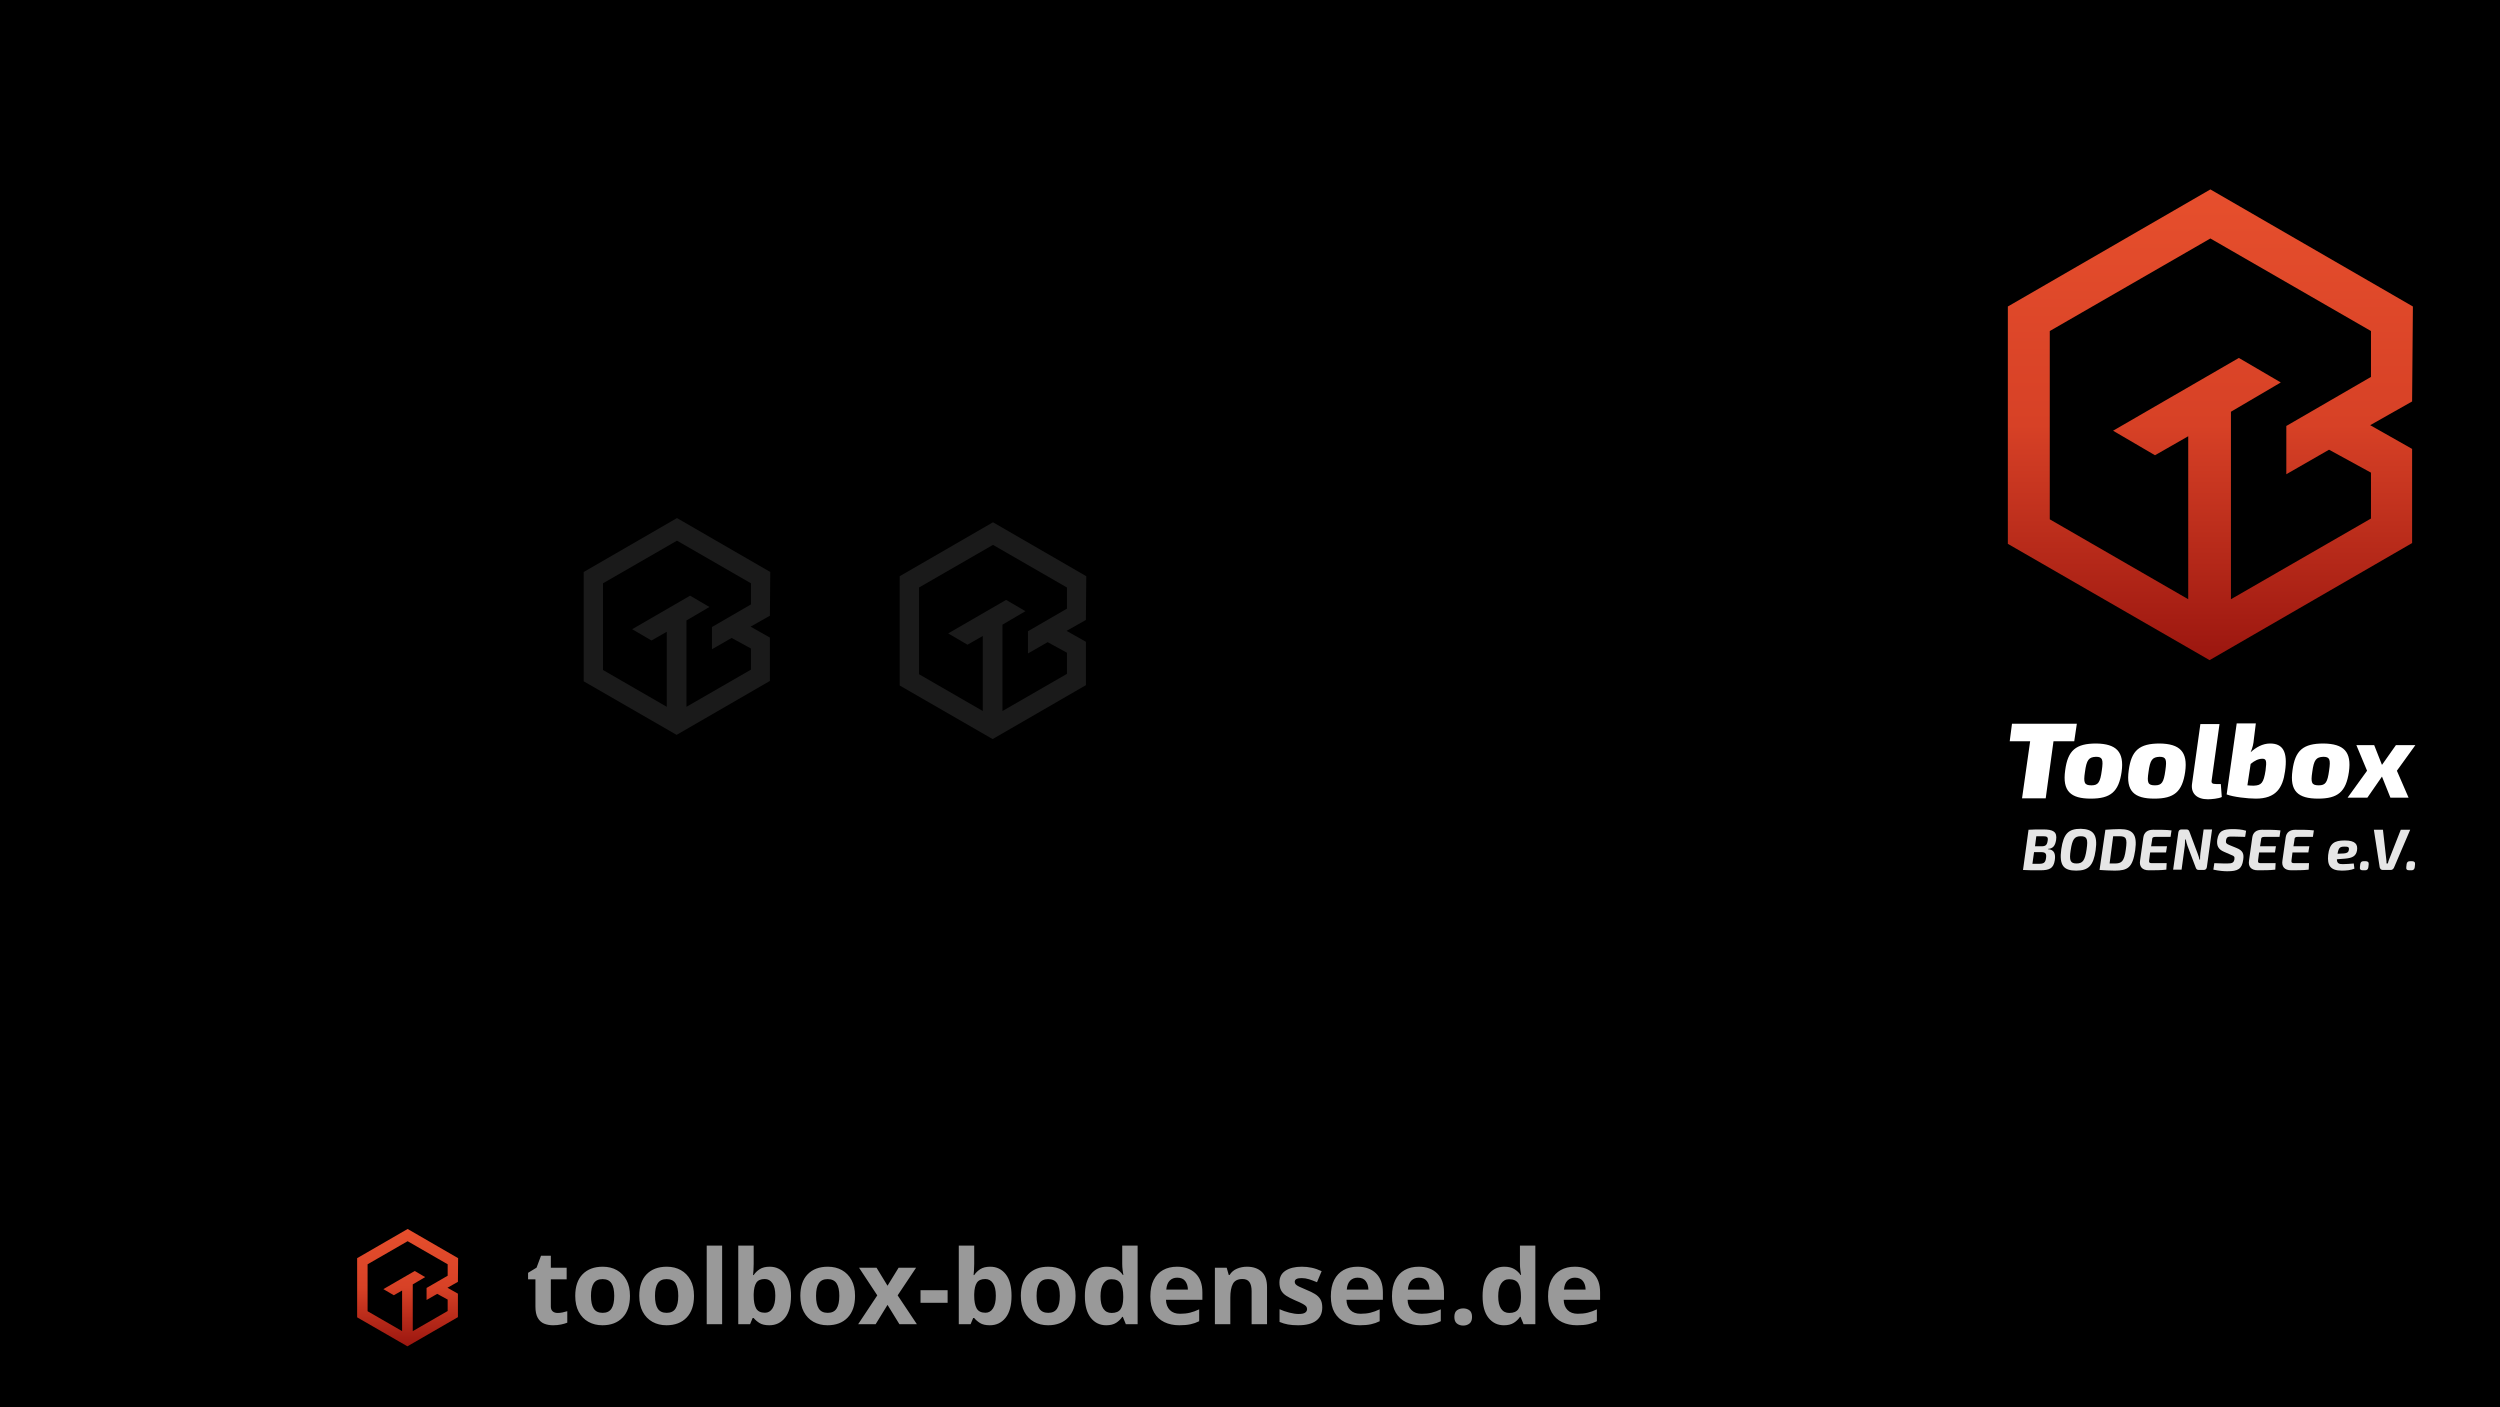
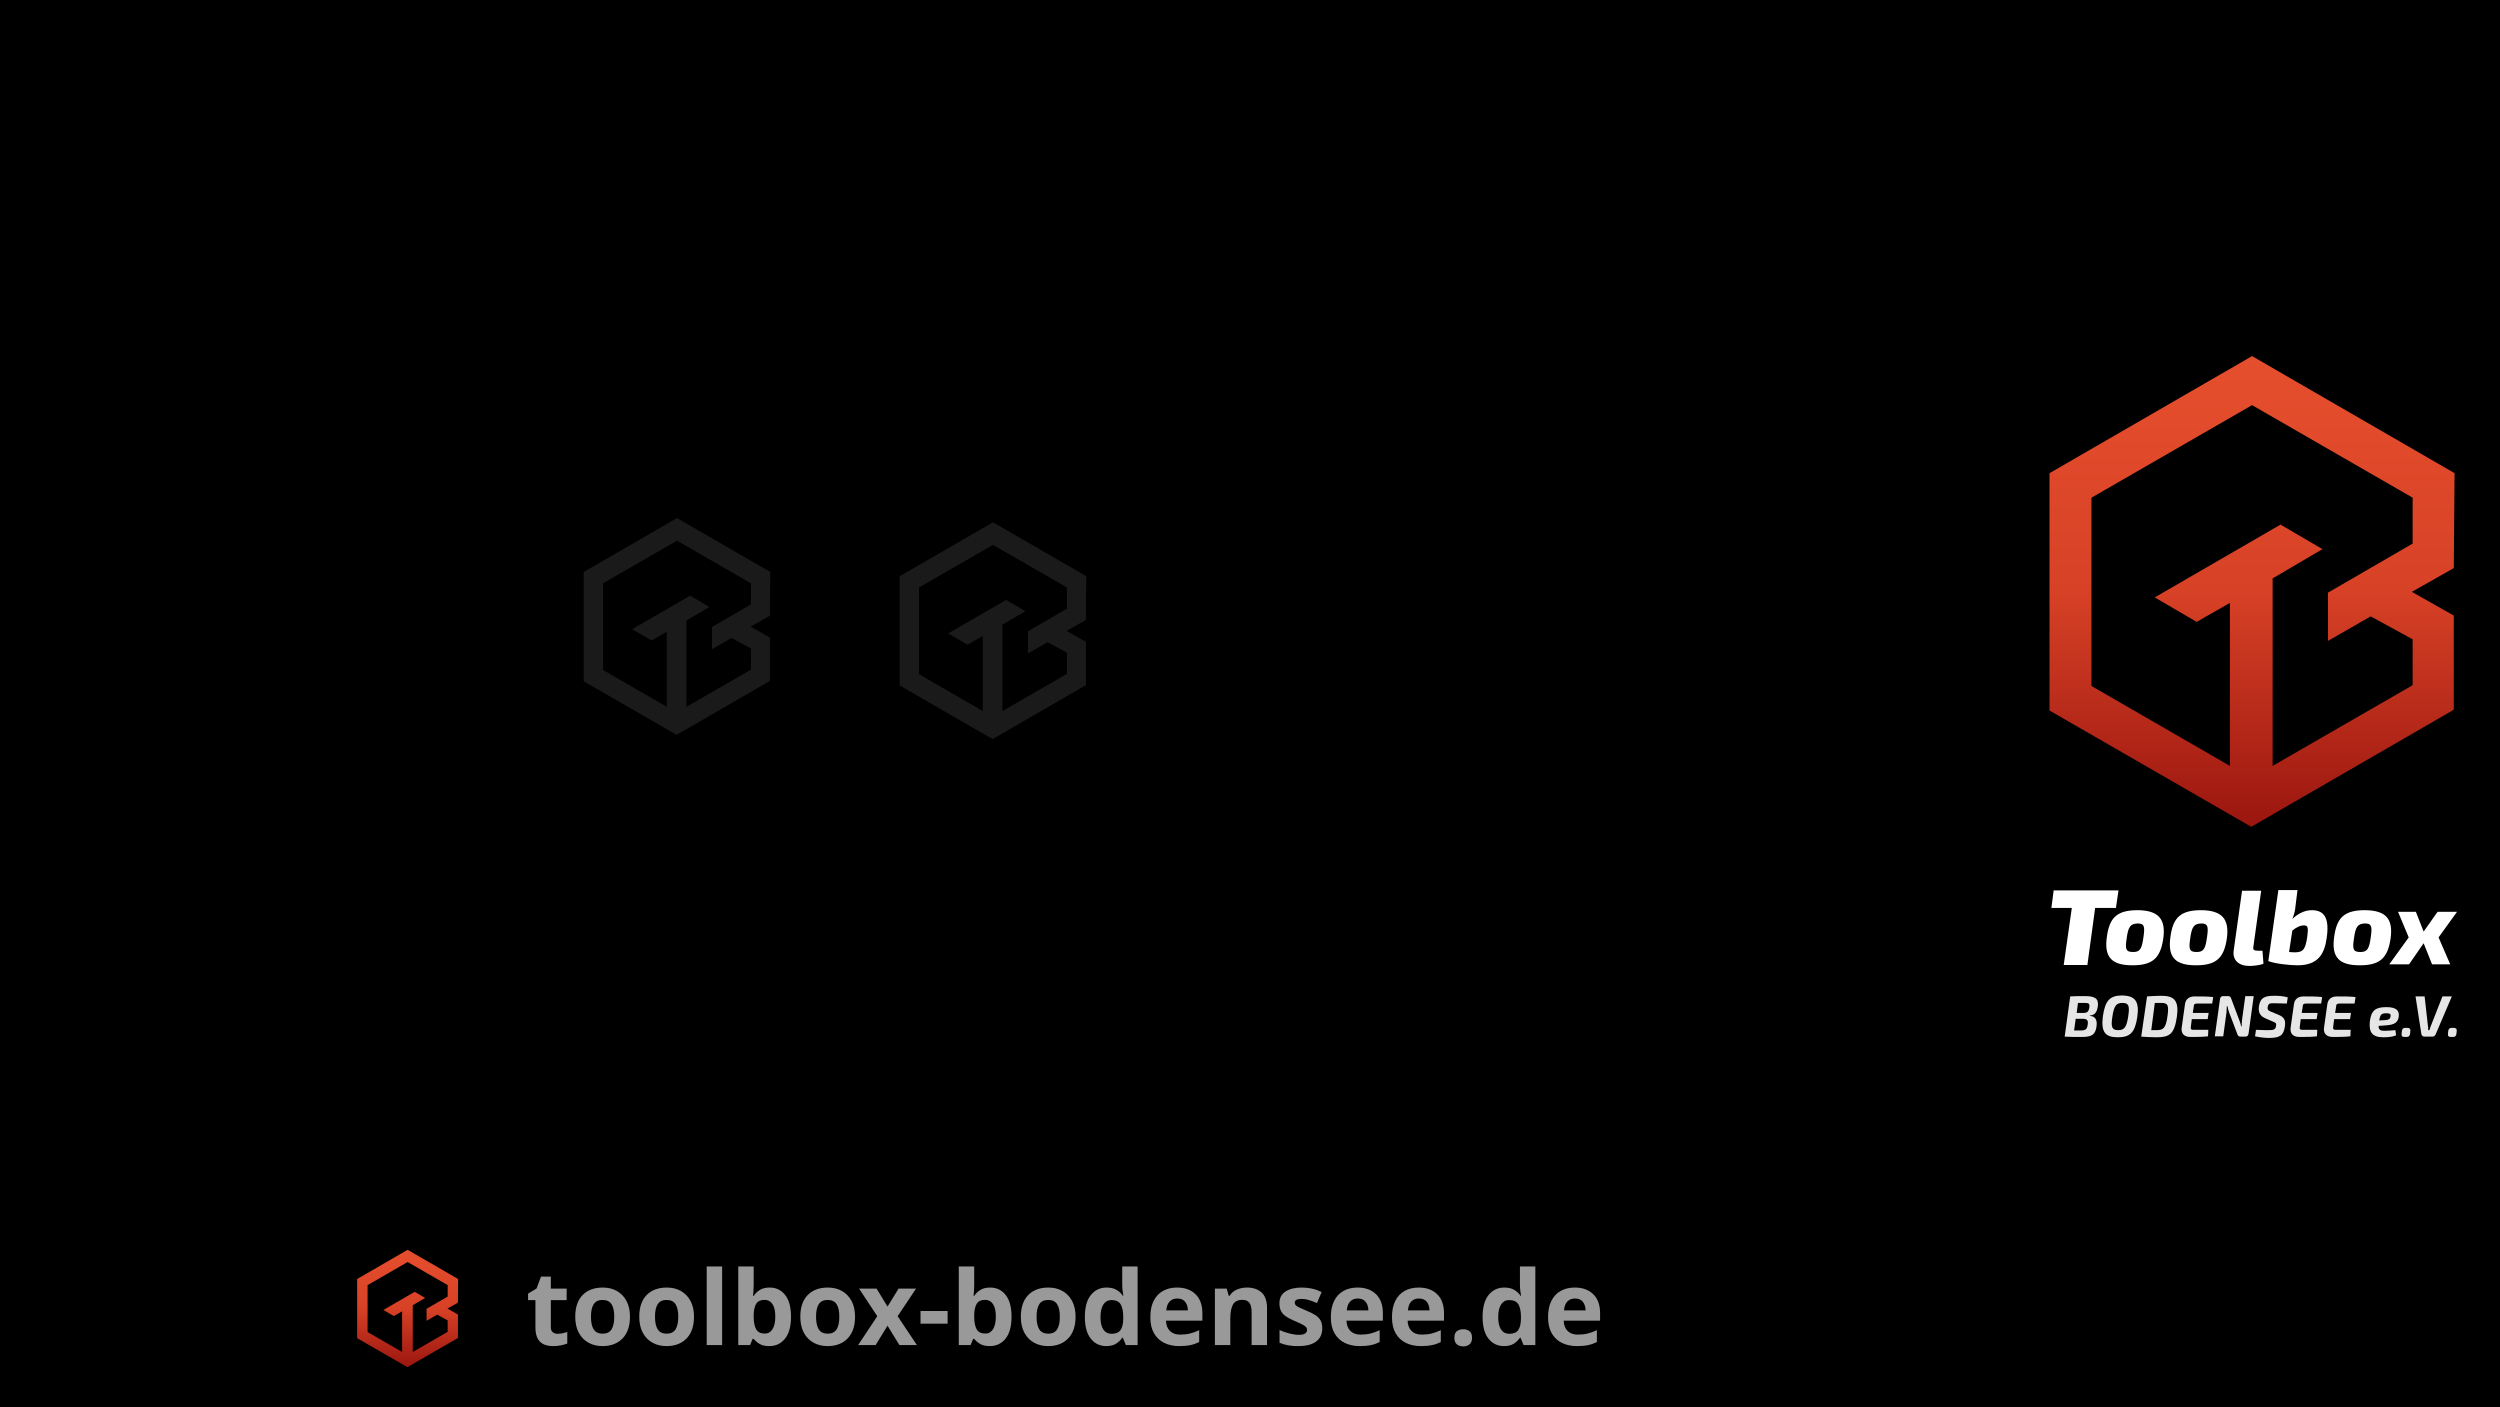
- <svg xmlns="http://www.w3.org/2000/svg" xmlns:xlink="http://www.w3.org/1999/xlink" xml:space="preserve" viewBox="0 0 1920 1080" y="0px" x="0px" id="Ebene_1" version="1.1" width="1920" height="1080">
+ <svg xmlns="http://www.w3.org/2000/svg" xmlns:xlink="http://www.w3.org/1999/xlink" height="1080" width="1920" version="1.1" id="Ebene_1" x="0px" y="0px" viewBox="0 0 1920 1080" xml:space="preserve">
  <defs id="defs54">
-     <linearGradient xlink:href="#SVGID_1_" id="linearGradient35" gradientUnits="userSpaceOnUse" gradientTransform="matrix(6.075918,0,0,-6.075918,1479.441,564.8961)" x1="35.9" y1="69.03" x2="35.9" y2="9.53" />
-     <linearGradient y2="9.53" x2="35.9" y1="69.03" x1="35.9" gradientTransform="matrix(1.514713,0,0,-1.514713,258.6775,1048.415)" gradientUnits="userSpaceOnUse" id="linearGradient4647" xlink:href="#SVGID_1_" />
+     <linearGradient y2="9.53" x2="35.9" y1="69.03" x1="35.9" gradientTransform="matrix(6.075918,0,0,-6.075918,1511.441,692.8961)" gradientUnits="userSpaceOnUse" id="linearGradient35" xlink:href="#SVGID_1_" />
+     <linearGradient xlink:href="#SVGID_1_" id="linearGradient4647" gradientUnits="userSpaceOnUse" gradientTransform="matrix(1.514713,0,0,-1.514713,258.6775,1064.415)" x1="35.9" y1="69.03" x2="35.9" y2="9.53" />
  </defs>
-   <style id="style2" type="text/css">
+   <style type="text/css" id="style2">
	.st0{fill:#616364;}
	.st1{fill:#393536;}
	.st2{fill:url(#SVGID_1_);}
</style>
-   <rect y="-261.569" x="-199.496" height="1720.678" width="2937.966" id="rect839" style="opacity:1;vector-effect:none;fill:#000000;fill-opacity:1;stroke:none;stroke-width:1.865px;stroke-linecap:butt;stroke-linejoin:miter;stroke-miterlimit:4;stroke-dasharray:none;stroke-dashoffset:0;stroke-opacity:1" />
-   <g style="fill:#999999" transform="matrix(0.7878456,0,0,0.7878456,-883.1796,222.52)" id="g858">
-     <text id="text4651" y="1008.423" x="1633.466" style="font-style:normal;font-weight:normal;font-size:100.831px;line-height:1.25;font-family:sans-serif;letter-spacing:0px;word-spacing:0px;fill:#999999;fill-opacity:1;stroke:none;stroke-width:2.521" xml:space="preserve">
-       <tspan style="font-style:normal;font-variant:normal;font-weight:bold;font-stretch:normal;font-family:'Exo 2';-inkscape-font-specification:'Exo 2 Bold';stroke-width:2.521;fill:#999999" y="1008.423" x="1633.466" id="tspan4649">toolbox-bodensee.de</tspan>
+   <rect style="opacity:1;vector-effect:none;fill:#000000;fill-opacity:1;stroke:none;stroke-width:1.865px;stroke-linecap:butt;stroke-linejoin:miter;stroke-miterlimit:4;stroke-dasharray:none;stroke-dashoffset:0;stroke-opacity:1" id="rect839" width="2937.966" height="1720.678" x="-551.869" y="-124.281" />
+   <g id="g858" transform="matrix(0.7878456,0,0,0.7878456,-883.1796,238.52)" style="fill:#999999">
+     <text xml:space="preserve" style="font-style:normal;font-weight:normal;font-size:100.831px;line-height:1.25;font-family:sans-serif;letter-spacing:0px;word-spacing:0px;fill:#999999;fill-opacity:1;stroke:none;stroke-width:2.521" x="1633.466" y="1008.423" id="text4651">
+       <tspan id="tspan4649" x="1633.466" y="1008.423" style="font-style:normal;font-variant:normal;font-weight:bold;font-stretch:normal;font-family:'Exo 2';-inkscape-font-specification:'Exo 2 Bold';fill:#999999;stroke-width:2.521">toolbox-bodensee.de</tspan>
    </text>
  </g>
-   <linearGradient gradientTransform="matrix(1.922601,0,0,-1.922601,1406.215,1042.134)" y2="9.53" x2="35.9" y1="69.03" x1="35.9" gradientUnits="userSpaceOnUse" id="SVGID_1_">
-     <stop id="stop42" style="stop-color:#E64F2D" offset="0" />
-     <stop id="stop44" style="stop-color:#D74126" offset="0.5" />
-     <stop id="stop46" style="stop-color:#9B160F" offset="1" />
+   <linearGradient id="SVGID_1_" gradientUnits="userSpaceOnUse" x1="35.9" y1="69.03" x2="35.9" y2="9.53" gradientTransform="matrix(1.922601,0,0,-1.922601,1406.215,1042.134)">
+     <stop offset="0" style="stop-color:#E64F2D" id="stop42" />
+     <stop offset="0.5" style="stop-color:#D74126" id="stop44" />
+     <stop offset="1" style="stop-color:#9B160F" id="stop46" />
  </linearGradient>
-   <path id="path49" d="m 351.832,966.272 -38.777,-22.418 -38.777,22.418 v 45.441 0 l 38.625,22.266 v 0 0 0 0 l 38.777,-22.418 v 0 0 -18.025 0 0 l -8.028,-4.544 8.028,-4.544 v -0.151 0 z m -8.028,31.809 v 8.785 l -26.81,15.45 v -35.899 l 9.543,-5.604 -8.028,-4.696 -24.084,13.935 8.028,4.696 6.362,-3.635 v 31.203 l -26.507,-15.299 v -36.05 l 30.749,-17.722 30.749,17.722 v 8.785 l -16.207,9.391 v 9.24 l 8.179,-4.696 z" class="st2" style="fill:url(#linearGradient4647);stroke-width:1.515" />
-   <path style="fill:url(#linearGradient35);stroke-width:6.076" class="st2" d="m 1853.11,235.399 -155.544,-89.924 -155.543,89.924 v 182.277 0 l 154.936,89.316 v 0 0 0 0 l 155.544,-89.923 v 0 0 -72.304 0 0 l -32.202,-18.228 32.202,-18.228 v -0.608 0 z m -32.202,127.594 v 35.24 l -107.544,61.974 V 316.209 l 38.278,-22.481 -32.202,-18.835 -96.607,55.898 32.202,18.835 25.519,-14.582 V 460.208 L 1574.226,398.841 V 254.234 l 123.341,-71.088 123.341,71.088 v 35.24 l -65.013,37.671 v 37.063 l 32.81,-18.835 z" id="path33" />
-   <g style="fill:#e6e6e6" id="g4643">
-     <path id="path872" d="m 1567.622,649.954 c 3.237,0 4.483,-0.747 4.981,-4.233 0.498,-2.988 -0.498,-3.486 -3.736,-3.486 h -4.981 l -0.996,7.72 c 0,0 4.731,0 4.731,0 z m -1.992,13.448 c 3.984,0 5.229,-0.747 5.728,-4.483 0.498,-3.486 -0.498,-4.483 -3.984,-4.483 h -5.23 l -1.245,8.965 z m -7.72,-26.148 c 3.486,-0.249 6.475,-0.249 11.206,-0.249 7.72,0 10.957,1.743 9.961,8.218 -0.747,4.233 -2.241,6.475 -6.226,6.724 v 0.249 c 4.731,0.249 5.977,3.486 5.23,8.467 -0.996,6.226 -3.985,7.72 -11.206,7.72 -6.226,0 -9.463,0 -13.199,-0.249 l 4.234,-30.88" class="st1" style="fill:#e6e6e6;stroke-width:2.49" />
-     <path id="path874" d="m 1590.284,652.942 c -1.245,7.969 -0.249,10.21 4.482,10.21 4.732,0 6.475,-2.241 7.72,-10.708 1.245,-8.218 0.249,-10.21 -4.482,-10.21 -4.732,0 -6.475,2.241 -7.72,10.708 z m 19.175,0 c -1.743,12.202 -5.728,15.689 -14.942,15.689 -9.463,0 -13.199,-3.735 -11.455,-16.436 1.743,-11.953 5.479,-15.689 14.942,-15.689 9.463,0.249 13.199,4.233 11.455,16.436" class="st1" style="fill:#e6e6e6;stroke-width:2.49" />
-     <path id="path876" d="m 1620.168,663.153 c 1.494,0 2.988,0 3.985,0 5.23,0 7.222,-1.494 8.467,-10.708 1.245,-8.716 0.249,-10.21 -4.981,-10.21 h -4.732 z m -3.237,-25.899 c 3.237,-0.249 7.72,-0.498 10.957,-0.498 9.961,0 13.697,3.735 11.954,16.187 -1.992,13.448 -5.728,15.689 -15.689,15.689 -3.736,0 -7.969,-0.249 -11.704,-0.498 l 4.482,-30.88" class="st1" style="fill:#e6e6e6;stroke-width:2.49" />
-     <path id="path878" d="m 1655.281,642.732 c -1.743,0 -2.49,0.498 -2.49,2.49 l -0.747,4.732 h 12.203 l -0.747,4.732 h -12.202 l -0.747,5.977 c -0.249,1.743 0.249,2.241 1.992,2.241 h 11.455 l -0.249,4.98 c -3.984,0.498 -8.965,0.498 -13.448,0.498 -5.23,0 -7.471,-2.988 -6.724,-7.471 l 2.49,-17.681 c 0.498,-3.735 2.989,-5.977 7.471,-5.977 4.981,0 10.21,0 14.195,0.498 l -0.747,4.981 h -11.704" class="st1" style="fill:#e6e6e6;stroke-width:2.49" />
-     <path id="path880" d="m 1694.877,665.892 c -0.249,1.494 -0.996,2.241 -2.49,2.241 h -3.735 c -1.494,0 -1.992,-0.747 -2.49,-2.241 l -6.226,-16.436 c -0.498,-1.245 -0.996,-3.237 -1.245,-4.732 h -0.498 c 0,1.494 -0.249,3.237 -0.249,4.732 l -2.49,18.428 h -6.475 l 3.984,-28.638 c 0.249,-1.494 0.996,-2.241 2.49,-2.241 h 3.736 c 1.494,0 1.992,0.747 2.49,2.241 l 5.977,15.938 c 0.498,1.494 1.245,3.237 1.494,4.981 h 0.498 c 0,-1.743 0,-3.237 0.249,-4.981 l 2.49,-18.179 h 6.475 l -3.985,28.888" class="st1" style="fill:#e6e6e6;stroke-width:2.49" />
-     <path id="path882" d="m 1708.075,654.188 c -4.732,-1.992 -5.728,-4.981 -5.23,-9.214 0.996,-6.973 4.731,-8.218 11.953,-8.218 3.237,0 6.973,0.249 10.21,1.245 l -0.747,4.732 c -2.739,0 -6.226,-0.249 -9.712,-0.249 -3.237,0 -4.483,0 -4.981,2.988 -0.249,1.992 0.249,2.49 2.49,3.486 l 5.479,2.241 c 4.981,1.992 5.977,4.483 5.23,9.214 -0.996,6.973 -3.985,8.716 -12.203,8.716 -2.241,0 -6.226,-0.249 -10.708,-1.245 l 0.747,-4.98 c 5.728,0.249 8.218,0.249 9.712,0.249 3.985,0 5.23,-0.498 5.728,-3.237 0.249,-1.992 -0.249,-2.49 -2.241,-3.237 l -5.728,-2.49" class="st1" style="fill:#e6e6e6;stroke-width:2.49" />
-     <path id="path884" d="m 1738.955,642.732 c -1.743,0 -2.49,0.498 -2.49,2.49 l -0.747,4.732 h 12.202 l -0.747,4.732 h -12.203 l -0.747,5.977 c -0.249,1.743 0.249,2.241 1.992,2.241 h 11.456 l -0.249,4.98 c -3.984,0.498 -8.965,0.498 -13.448,0.498 -5.23,0 -7.471,-2.988 -6.724,-7.471 l 2.49,-17.681 c 0.498,-3.735 2.989,-5.977 7.471,-5.977 4.981,0 10.21,0 14.195,0.498 l -0.747,4.981 h -11.704" class="st1" style="fill:#e6e6e6;stroke-width:2.49" />
-     <path id="path886" d="m 1764.605,642.732 c -1.743,0 -2.49,0.498 -2.49,2.49 l -0.747,4.732 h 12.202 l -0.747,4.732 h -12.203 l -0.747,5.977 c -0.249,1.743 0.249,2.241 1.992,2.241 h 11.455 l -0.249,4.98 c -3.985,0.498 -8.965,0.498 -13.448,0.498 -5.229,0 -7.471,-2.988 -6.724,-7.471 l 2.49,-17.681 c 0.498,-3.735 2.988,-5.977 7.471,-5.977 4.981,0 10.21,0 14.195,0.498 l -0.747,4.981 h -11.704" class="st1" style="fill:#e6e6e6;stroke-width:2.49" />
-     <path id="path888" d="m 1800.217,655.433 c 2.241,-0.249 3.486,-0.747 3.735,-2.988 0.249,-1.992 -0.747,-2.241 -3.486,-2.241 -3.486,0 -4.483,0.996 -5.229,5.479 z m 7.969,11.704 c -2.739,1.245 -6.724,1.494 -9.712,1.494 -8.716,0 -11.206,-3.984 -10.459,-11.953 0.996,-8.965 4.731,-11.206 12.7,-11.206 8.218,0 10.21,2.988 9.463,7.72 -0.747,4.233 -3.486,5.728 -8.965,6.226 l -6.475,0.498 c 0,3.237 1.743,3.735 4.483,3.735 2.241,0 5.977,-0.249 8.467,-0.498 l 0.498,3.985" class="st1" style="fill:#e6e6e6;stroke-width:2.49" />
-     <path id="path890" d="m 1816.902,661.409 c 1.494,0 2.49,0.747 2.241,2.49 l -0.249,2.241 c -0.249,1.494 -0.996,2.241 -2.49,2.241 h -1.743 c -1.743,0 -2.49,-0.747 -2.241,-2.49 l 0.249,-2.241 c 0.249,-1.494 0.996,-2.241 2.49,-2.241 h 1.743" class="st1" style="fill:#e6e6e6;stroke-width:2.49" />
-     <path id="path892" d="m 1838.568,666.39 c -0.498,0.996 -1.245,1.743 -2.49,1.743 h -6.226 c -1.245,0 -1.992,-0.996 -2.241,-1.992 l -4.482,-28.887 h 6.973 l 2.49,22.164 c 0.249,1.245 0.249,2.49 0.249,3.735 h 0.996 c 0.249,-1.245 0.747,-2.49 1.245,-3.735 l 8.716,-22.164 h 7.222 l -12.451,29.136" class="st1" style="fill:#e6e6e6;stroke-width:2.49" />
-     <path id="path894" d="m 1852.513,661.409 c 1.494,0 2.49,0.747 2.241,2.49 l -0.249,2.241 c -0.249,1.494 -0.996,2.241 -2.49,2.241 h -1.743 c -1.743,0 -2.49,-0.747 -2.241,-2.49 l 0.249,-2.241 c 0.249,-1.494 0.996,-2.241 2.49,-2.241 h 1.743" class="st1" style="fill:#e6e6e6;stroke-width:2.49" />
+   <path style="fill:url(#linearGradient4647);stroke-width:1.515" class="st2" d="m 351.832,982.272 -38.777,-22.418 -38.777,22.418 v 45.441 0 l 38.625,22.266 v 0 0 0 0 l 38.777,-22.418 v 0 0 -18.025 0 0 l -8.028,-4.544 8.028,-4.544 v -0.151 0 z m -8.028,31.809 v 8.785 l -26.81,15.45 v -35.899 l 9.543,-5.605 -8.028,-4.696 -24.084,13.935 8.028,4.696 6.362,-3.635 v 31.203 l -26.507,-15.299 v -36.05 l 30.749,-17.722 30.749,17.722 v 8.785 l -16.207,9.391 v 9.24 l 8.179,-4.696 z" id="path49" />
+   <path id="path33" d="m 1885.11,363.399 -155.544,-89.924 -155.543,89.924 v 182.277 0 l 154.936,89.316 v 0 0 0 0 l 155.544,-89.923 v 0 0 -72.304 0 0 l -32.202,-18.228 32.202,-18.228 v -0.608 0 z m -32.202,127.594 v 35.24 l -107.544,61.974 V 444.209 l 38.278,-22.481 -32.202,-18.835 -96.607,55.898 32.202,18.835 25.519,-14.582 V 588.208 L 1606.226,526.841 V 382.234 l 123.341,-71.088 123.341,71.088 v 35.24 l -65.013,37.671 v 37.063 l 32.81,-18.835 z" class="st2" style="fill:url(#linearGradient35);stroke-width:6.076" />
+   <g transform="translate(32,128)" id="g4643" style="fill:#e6e6e6">
+     <path style="fill:#e6e6e6;stroke-width:2.49" class="st1" d="m 1567.622,649.954 c 3.237,0 4.483,-0.747 4.981,-4.233 0.498,-2.988 -0.498,-3.486 -3.736,-3.486 h -4.981 l -0.996,7.72 c 0,0 4.731,0 4.731,0 z m -1.992,13.448 c 3.984,0 5.229,-0.747 5.728,-4.483 0.498,-3.486 -0.498,-4.483 -3.984,-4.483 h -5.23 l -1.245,8.965 z m -7.72,-26.148 c 3.486,-0.249 6.475,-0.249 11.206,-0.249 7.72,0 10.957,1.743 9.961,8.218 -0.747,4.233 -2.241,6.475 -6.226,6.724 v 0.249 c 4.731,0.249 5.977,3.486 5.23,8.467 -0.996,6.226 -3.985,7.72 -11.206,7.72 -6.226,0 -9.463,0 -13.199,-0.249 l 4.234,-30.88" id="path872" />
+     <path style="fill:#e6e6e6;stroke-width:2.49" class="st1" d="m 1590.284,652.942 c -1.245,7.969 -0.249,10.21 4.482,10.21 4.732,0 6.475,-2.241 7.72,-10.708 1.245,-8.218 0.249,-10.21 -4.482,-10.21 -4.732,0 -6.475,2.241 -7.72,10.708 z m 19.175,0 c -1.743,12.202 -5.728,15.689 -14.942,15.689 -9.463,0 -13.199,-3.735 -11.455,-16.436 1.743,-11.953 5.479,-15.689 14.942,-15.689 9.463,0.249 13.199,4.233 11.455,16.436" id="path874" />
+     <path style="fill:#e6e6e6;stroke-width:2.49" class="st1" d="m 1620.168,663.153 c 1.494,0 2.988,0 3.985,0 5.23,0 7.222,-1.494 8.467,-10.708 1.245,-8.716 0.249,-10.21 -4.981,-10.21 h -4.732 z m -3.237,-25.899 c 3.237,-0.249 7.72,-0.498 10.957,-0.498 9.961,0 13.697,3.735 11.954,16.187 -1.992,13.448 -5.728,15.689 -15.689,15.689 -3.736,0 -7.969,-0.249 -11.704,-0.498 l 4.482,-30.88" id="path876" />
+     <path style="fill:#e6e6e6;stroke-width:2.49" class="st1" d="m 1655.281,642.732 c -1.743,0 -2.49,0.498 -2.49,2.49 l -0.747,4.732 h 12.203 l -0.747,4.732 h -12.202 l -0.747,5.977 c -0.249,1.743 0.249,2.241 1.992,2.241 h 11.455 l -0.249,4.98 c -3.984,0.498 -8.965,0.498 -13.448,0.498 -5.23,0 -7.471,-2.988 -6.724,-7.471 l 2.49,-17.681 c 0.498,-3.735 2.989,-5.977 7.471,-5.977 4.981,0 10.21,0 14.195,0.498 l -0.747,4.981 h -11.704" id="path878" />
+     <path style="fill:#e6e6e6;stroke-width:2.49" class="st1" d="m 1694.877,665.892 c -0.249,1.494 -0.996,2.241 -2.49,2.241 h -3.735 c -1.494,0 -1.992,-0.747 -2.49,-2.241 l -6.226,-16.436 c -0.498,-1.245 -0.996,-3.237 -1.245,-4.732 h -0.498 c 0,1.494 -0.249,3.237 -0.249,4.732 l -2.49,18.428 h -6.475 l 3.984,-28.638 c 0.249,-1.494 0.996,-2.241 2.49,-2.241 h 3.736 c 1.494,0 1.992,0.747 2.49,2.241 l 5.977,15.938 c 0.498,1.494 1.245,3.237 1.494,4.981 h 0.498 c 0,-1.743 0,-3.237 0.249,-4.981 l 2.49,-18.179 h 6.475 l -3.985,28.888" id="path880" />
+     <path style="fill:#e6e6e6;stroke-width:2.49" class="st1" d="m 1708.075,654.188 c -4.732,-1.992 -5.728,-4.981 -5.23,-9.214 0.996,-6.973 4.731,-8.218 11.953,-8.218 3.237,0 6.973,0.249 10.21,1.245 l -0.747,4.732 c -2.739,0 -6.226,-0.249 -9.712,-0.249 -3.237,0 -4.483,0 -4.981,2.988 -0.249,1.992 0.249,2.49 2.49,3.486 l 5.479,2.241 c 4.981,1.992 5.977,4.483 5.23,9.214 -0.996,6.973 -3.985,8.716 -12.203,8.716 -2.241,0 -6.226,-0.249 -10.708,-1.245 l 0.747,-4.98 c 5.728,0.249 8.218,0.249 9.712,0.249 3.985,0 5.23,-0.498 5.728,-3.237 0.249,-1.992 -0.249,-2.49 -2.241,-3.237 l -5.728,-2.49" id="path882" />
+     <path style="fill:#e6e6e6;stroke-width:2.49" class="st1" d="m 1738.955,642.732 c -1.743,0 -2.49,0.498 -2.49,2.49 l -0.747,4.732 h 12.202 l -0.747,4.732 h -12.203 l -0.747,5.977 c -0.249,1.743 0.249,2.241 1.992,2.241 h 11.456 l -0.249,4.98 c -3.984,0.498 -8.965,0.498 -13.448,0.498 -5.23,0 -7.471,-2.988 -6.724,-7.471 l 2.49,-17.681 c 0.498,-3.735 2.989,-5.977 7.471,-5.977 4.981,0 10.21,0 14.195,0.498 l -0.747,4.981 h -11.704" id="path884" />
+     <path style="fill:#e6e6e6;stroke-width:2.49" class="st1" d="m 1764.605,642.732 c -1.743,0 -2.49,0.498 -2.49,2.49 l -0.747,4.732 h 12.202 l -0.747,4.732 h -12.203 l -0.747,5.977 c -0.249,1.743 0.249,2.241 1.992,2.241 h 11.455 l -0.249,4.98 c -3.985,0.498 -8.965,0.498 -13.448,0.498 -5.229,0 -7.471,-2.988 -6.724,-7.471 l 2.49,-17.681 c 0.498,-3.735 2.988,-5.977 7.471,-5.977 4.981,0 10.21,0 14.195,0.498 l -0.747,4.981 h -11.704" id="path886" />
+     <path style="fill:#e6e6e6;stroke-width:2.49" class="st1" d="m 1800.217,655.433 c 2.241,-0.249 3.486,-0.747 3.735,-2.988 0.249,-1.992 -0.747,-2.241 -3.486,-2.241 -3.486,0 -4.483,0.996 -5.229,5.479 z m 7.969,11.704 c -2.739,1.245 -6.724,1.494 -9.712,1.494 -8.716,0 -11.206,-3.984 -10.459,-11.953 0.996,-8.965 4.731,-11.206 12.7,-11.206 8.218,0 10.21,2.988 9.463,7.72 -0.747,4.233 -3.486,5.728 -8.965,6.226 l -6.475,0.498 c 0,3.237 1.743,3.735 4.483,3.735 2.241,0 5.977,-0.249 8.467,-0.498 l 0.498,3.985" id="path888" />
+     <path style="fill:#e6e6e6;stroke-width:2.49" class="st1" d="m 1816.902,661.409 c 1.494,0 2.49,0.747 2.241,2.49 l -0.249,2.241 c -0.249,1.494 -0.996,2.241 -2.49,2.241 h -1.743 c -1.743,0 -2.49,-0.747 -2.241,-2.49 l 0.249,-2.241 c 0.249,-1.494 0.996,-2.241 2.49,-2.241 h 1.743" id="path890" />
+     <path style="fill:#e6e6e6;stroke-width:2.49" class="st1" d="m 1838.568,666.39 c -0.498,0.996 -1.245,1.743 -2.49,1.743 h -6.226 c -1.245,0 -1.992,-0.996 -2.241,-1.992 l -4.482,-28.887 h 6.973 l 2.49,22.164 c 0.249,1.245 0.249,2.49 0.249,3.735 h 0.996 c 0.249,-1.245 0.747,-2.49 1.245,-3.735 l 8.716,-22.164 h 7.222 l -12.451,29.136" id="path892" />
+     <path style="fill:#e6e6e6;stroke-width:2.49" class="st1" d="m 1852.513,661.409 c 1.494,0 2.49,0.747 2.241,2.49 l -0.249,2.241 c -0.249,1.494 -0.996,2.241 -2.49,2.241 h -1.743 c -1.743,0 -2.49,-0.747 -2.241,-2.49 l 0.249,-2.241 c 0.249,-1.494 0.996,-2.241 2.49,-2.241 h 1.743" id="path894" />
  </g>
-   <g style="fill:#ffffff" id="g4629">
-     <path id="path860" d="m 1601.241,592.926 c -1.245,8.218 -0.498,10.21 4.981,10.21 5.23,0 6.724,-2.241 7.969,-11.455 1.245,-8.467 0.498,-10.459 -4.483,-10.459 -5.479,0.249 -7.222,2.241 -8.467,11.704 z m 28.14,0 c -2.241,15.191 -8.467,20.421 -23.658,20.421 -15.44,0 -21.915,-5.728 -19.673,-21.666 1.992,-15.44 8.218,-20.67 23.907,-20.67 15.191,0.249 21.666,6.226 19.424,21.915" class="st0" style="fill:#ffffff;stroke-width:2.49" />
-     <path id="path862" d="m 1650.051,592.926 c -1.245,8.218 -0.498,10.21 4.981,10.21 5.229,0 6.724,-2.241 7.969,-11.455 1.245,-8.467 0.498,-10.459 -4.482,-10.459 -5.479,0.249 -7.222,2.241 -8.467,11.704 z m 28.14,0 c -2.241,15.191 -8.467,20.421 -23.658,20.421 -15.44,0 -21.915,-5.728 -19.673,-21.666 1.992,-15.44 8.218,-20.67 23.907,-20.67 15.191,0.249 21.666,6.226 19.424,21.915" class="st0" style="fill:#ffffff;stroke-width:2.49" />
-     <path id="path864" d="m 1698.612,598.903 c -0.498,2.49 0.249,3.237 3.486,3.237 h 3.486 l 0.747,9.961 c -2.241,1.245 -8.218,1.743 -10.708,1.743 -8.467,0 -12.95,-4.483 -12.203,-11.455 l 6.475,-46.32 h 14.693 l -5.977,42.833" class="st0" style="fill:#ffffff;stroke-width:2.49" />
-     <path id="path866" d="m 1726.006,603.136 c 1.992,0.249 3.736,0.249 4.981,0.249 5.728,-0.249 7.471,-1.992 8.965,-11.704 0.996,-7.471 0.498,-8.965 -2.49,-8.965 -2.988,0 -5.977,1.494 -8.965,3.984 z m 4.981,-35.611 c -0.249,3.486 -0.996,6.724 -2.49,10.21 3.984,-3.735 9.214,-6.724 14.942,-6.724 9.712,0 13.697,6.226 11.455,21.417 -1.743,12.701 -6.973,20.919 -22.413,20.919 -5.977,0 -17.432,-1.245 -22.413,-3.237 l 7.72,-54.538 h 14.693 l -1.494,11.953" class="st0" style="fill:#ffffff;stroke-width:2.49" />
-     <path id="path868" d="m 1775.812,592.926 c -1.245,8.218 -0.498,10.21 4.981,10.21 5.23,0 6.724,-2.241 7.969,-11.455 1.245,-8.467 0.498,-10.459 -4.482,-10.459 -5.479,0.249 -7.222,2.241 -8.467,11.704 z m 28.14,0 c -2.241,15.191 -8.467,20.421 -23.658,20.421 -15.44,0 -21.915,-5.728 -19.674,-21.666 1.992,-15.44 8.218,-20.67 23.907,-20.67 15.44,0.249 21.666,6.226 19.424,21.915" class="st0" style="fill:#ffffff;stroke-width:2.49" />
-     <polyline id="polyline870" points="194.3,40.2 188.7,40.2 186.1,33.7 181.6,40.2 175.5,40.2 181.5,31.9 178.2,24 183.7,24 186.1,30.1   190.4,24 196.4,24 190.7,31.9 194.3,40.2 " class="st0" style="fill:#ffffff" transform="matrix(2.490305,0,0,2.490305,1365.908,512.4891)" />
-     <polyline id="polyline896" points="84.8,22.8 82.4,40.4 75.1,40.4 77.6,22.8 71.3,22.8 72,17.4 92,17.4 91.2,22.8 84.8,22.8 " class="st0" style="fill:#ffffff" transform="matrix(2.490305,0,0,2.490305,1365.908,512.4891)" />
+   <g transform="translate(32,128)" id="g4629" style="fill:#ffffff">
+     <path style="fill:#ffffff;stroke-width:2.49" class="st0" d="m 1601.241,592.926 c -1.245,8.218 -0.498,10.21 4.981,10.21 5.23,0 6.724,-2.241 7.969,-11.455 1.245,-8.467 0.498,-10.459 -4.483,-10.459 -5.479,0.249 -7.222,2.241 -8.467,11.704 z m 28.14,0 c -2.241,15.191 -8.467,20.421 -23.658,20.421 -15.44,0 -21.915,-5.728 -19.673,-21.666 1.992,-15.44 8.218,-20.67 23.907,-20.67 15.191,0.249 21.666,6.226 19.424,21.915" id="path860" />
+     <path style="fill:#ffffff;stroke-width:2.49" class="st0" d="m 1650.051,592.926 c -1.245,8.218 -0.498,10.21 4.981,10.21 5.229,0 6.724,-2.241 7.969,-11.455 1.245,-8.467 0.498,-10.459 -4.482,-10.459 -5.479,0.249 -7.222,2.241 -8.467,11.704 z m 28.14,0 c -2.241,15.191 -8.467,20.421 -23.658,20.421 -15.44,0 -21.915,-5.728 -19.673,-21.666 1.992,-15.44 8.218,-20.67 23.907,-20.67 15.191,0.249 21.666,6.226 19.424,21.915" id="path862" />
+     <path style="fill:#ffffff;stroke-width:2.49" class="st0" d="m 1698.612,598.903 c -0.498,2.49 0.249,3.237 3.486,3.237 h 3.486 l 0.747,9.961 c -2.241,1.245 -8.218,1.743 -10.708,1.743 -8.467,0 -12.95,-4.483 -12.203,-11.455 l 6.475,-46.32 h 14.693 l -5.977,42.833" id="path864" />
+     <path style="fill:#ffffff;stroke-width:2.49" class="st0" d="m 1726.006,603.136 c 1.992,0.249 3.736,0.249 4.981,0.249 5.728,-0.249 7.471,-1.992 8.965,-11.704 0.996,-7.471 0.498,-8.965 -2.49,-8.965 -2.988,0 -5.977,1.494 -8.965,3.984 z m 4.981,-35.611 c -0.249,3.486 -0.996,6.724 -2.49,10.21 3.984,-3.735 9.214,-6.724 14.942,-6.724 9.712,0 13.697,6.226 11.455,21.417 -1.743,12.701 -6.973,20.919 -22.413,20.919 -5.977,0 -17.432,-1.245 -22.413,-3.237 l 7.72,-54.538 h 14.693 l -1.494,11.953" id="path866" />
+     <path style="fill:#ffffff;stroke-width:2.49" class="st0" d="m 1775.812,592.926 c -1.245,8.218 -0.498,10.21 4.981,10.21 5.23,0 6.724,-2.241 7.969,-11.455 1.245,-8.467 0.498,-10.459 -4.482,-10.459 -5.479,0.249 -7.222,2.241 -8.467,11.704 z m 28.14,0 c -2.241,15.191 -8.467,20.421 -23.658,20.421 -15.44,0 -21.915,-5.728 -19.674,-21.666 1.992,-15.44 8.218,-20.67 23.907,-20.67 15.44,0.249 21.666,6.226 19.424,21.915" id="path868" />
+     <polyline transform="matrix(2.490305,0,0,2.490305,1365.908,512.4891)" style="fill:#ffffff" class="st0" points="194.3,40.2 188.7,40.2 186.1,33.7 181.6,40.2 175.5,40.2 181.5,31.9 178.2,24 183.7,24 186.1,30.1   190.4,24 196.4,24 190.7,31.9 194.3,40.2 " id="polyline870" />
+     <polyline transform="matrix(2.490305,0,0,2.490305,1365.908,512.4891)" style="fill:#ffffff" class="st0" points="84.8,22.8 82.4,40.4 75.1,40.4 77.6,22.8 71.3,22.8 72,17.4 92,17.4 91.2,22.8 84.8,22.8 " id="polyline896" />
  </g>
-   <path id="path845" d="M 591.561,439.292 519.923,397.877 448.285,439.292 v 83.951 0 l 71.358,41.136 v 0 0 0 0 l 71.638,-41.416 v 0 0 -33.301 0 0 l -14.831,-8.395 14.831,-8.395 v -0.28 0 z m -14.831,58.766 v 16.231 l -49.531,28.543 v -66.321 l 17.63,-10.354 -14.831,-8.675 -44.494,25.745 14.831,8.675 11.753,-6.716 v 57.646 l -48.971,-28.263 v -66.601 l 56.807,-32.741 56.807,32.741 v 16.23 l -29.943,17.35 v 17.07 l 15.111,-8.675 z" class="st2" style="fill:#1a1a1a;stroke-width:2.798" />
-   <path style="fill:#1a1a1a;stroke-width:2.798" class="st2" d="m 834.255,442.528 -71.638,-41.416 -71.638,41.416 v 83.951 0 l 71.358,41.136 v 0 0 0 0 l 71.638,-41.416 v 0 0 -33.301 0 0 l -14.831,-8.395 14.831,-8.395 v -0.28 0 z m -14.831,58.766 v 16.231 l -49.531,28.543 v -66.321 l 17.63,-10.354 -14.831,-8.675 -44.494,25.745 14.831,8.675 11.753,-6.716 v 57.646 l -48.971,-28.263 v -66.601 l 56.807,-32.741 56.807,32.741 v 16.23 l -29.943,17.35 v 17.07 l 15.111,-8.675 z" id="path849" />
+   <path style="fill:#1a1a1a;stroke-width:2.798" class="st2" d="M 591.561,439.292 519.923,397.877 448.285,439.292 v 83.951 0 l 71.358,41.136 v 0 0 0 0 l 71.638,-41.416 v 0 0 -33.301 0 0 l -14.831,-8.395 14.831,-8.395 v -0.28 0 z m -14.831,58.766 v 16.231 l -49.531,28.543 v -66.321 l 17.63,-10.354 -14.831,-8.675 -44.494,25.745 14.831,8.675 11.753,-6.716 v 57.646 l -48.971,-28.263 v -66.601 l 56.807,-32.741 56.807,32.741 v 16.23 l -29.943,17.35 v 17.07 l 15.111,-8.675 z" id="path845" />
+   <path id="path849" d="m 834.255,442.528 -71.638,-41.416 -71.638,41.416 v 83.951 0 l 71.358,41.136 v 0 0 0 0 l 71.638,-41.416 v 0 0 -33.301 0 0 l -14.831,-8.395 14.831,-8.395 v -0.28 0 z m -14.831,58.766 v 16.231 l -49.531,28.543 v -66.321 l 17.63,-10.354 -14.831,-8.675 -44.494,25.745 14.831,8.675 11.753,-6.716 v 57.646 l -48.971,-28.263 v -66.601 l 56.807,-32.741 56.807,32.741 v 16.23 l -29.943,17.35 v 17.07 l 15.111,-8.675 z" class="st2" style="fill:#1a1a1a;stroke-width:2.798" />
</svg>
